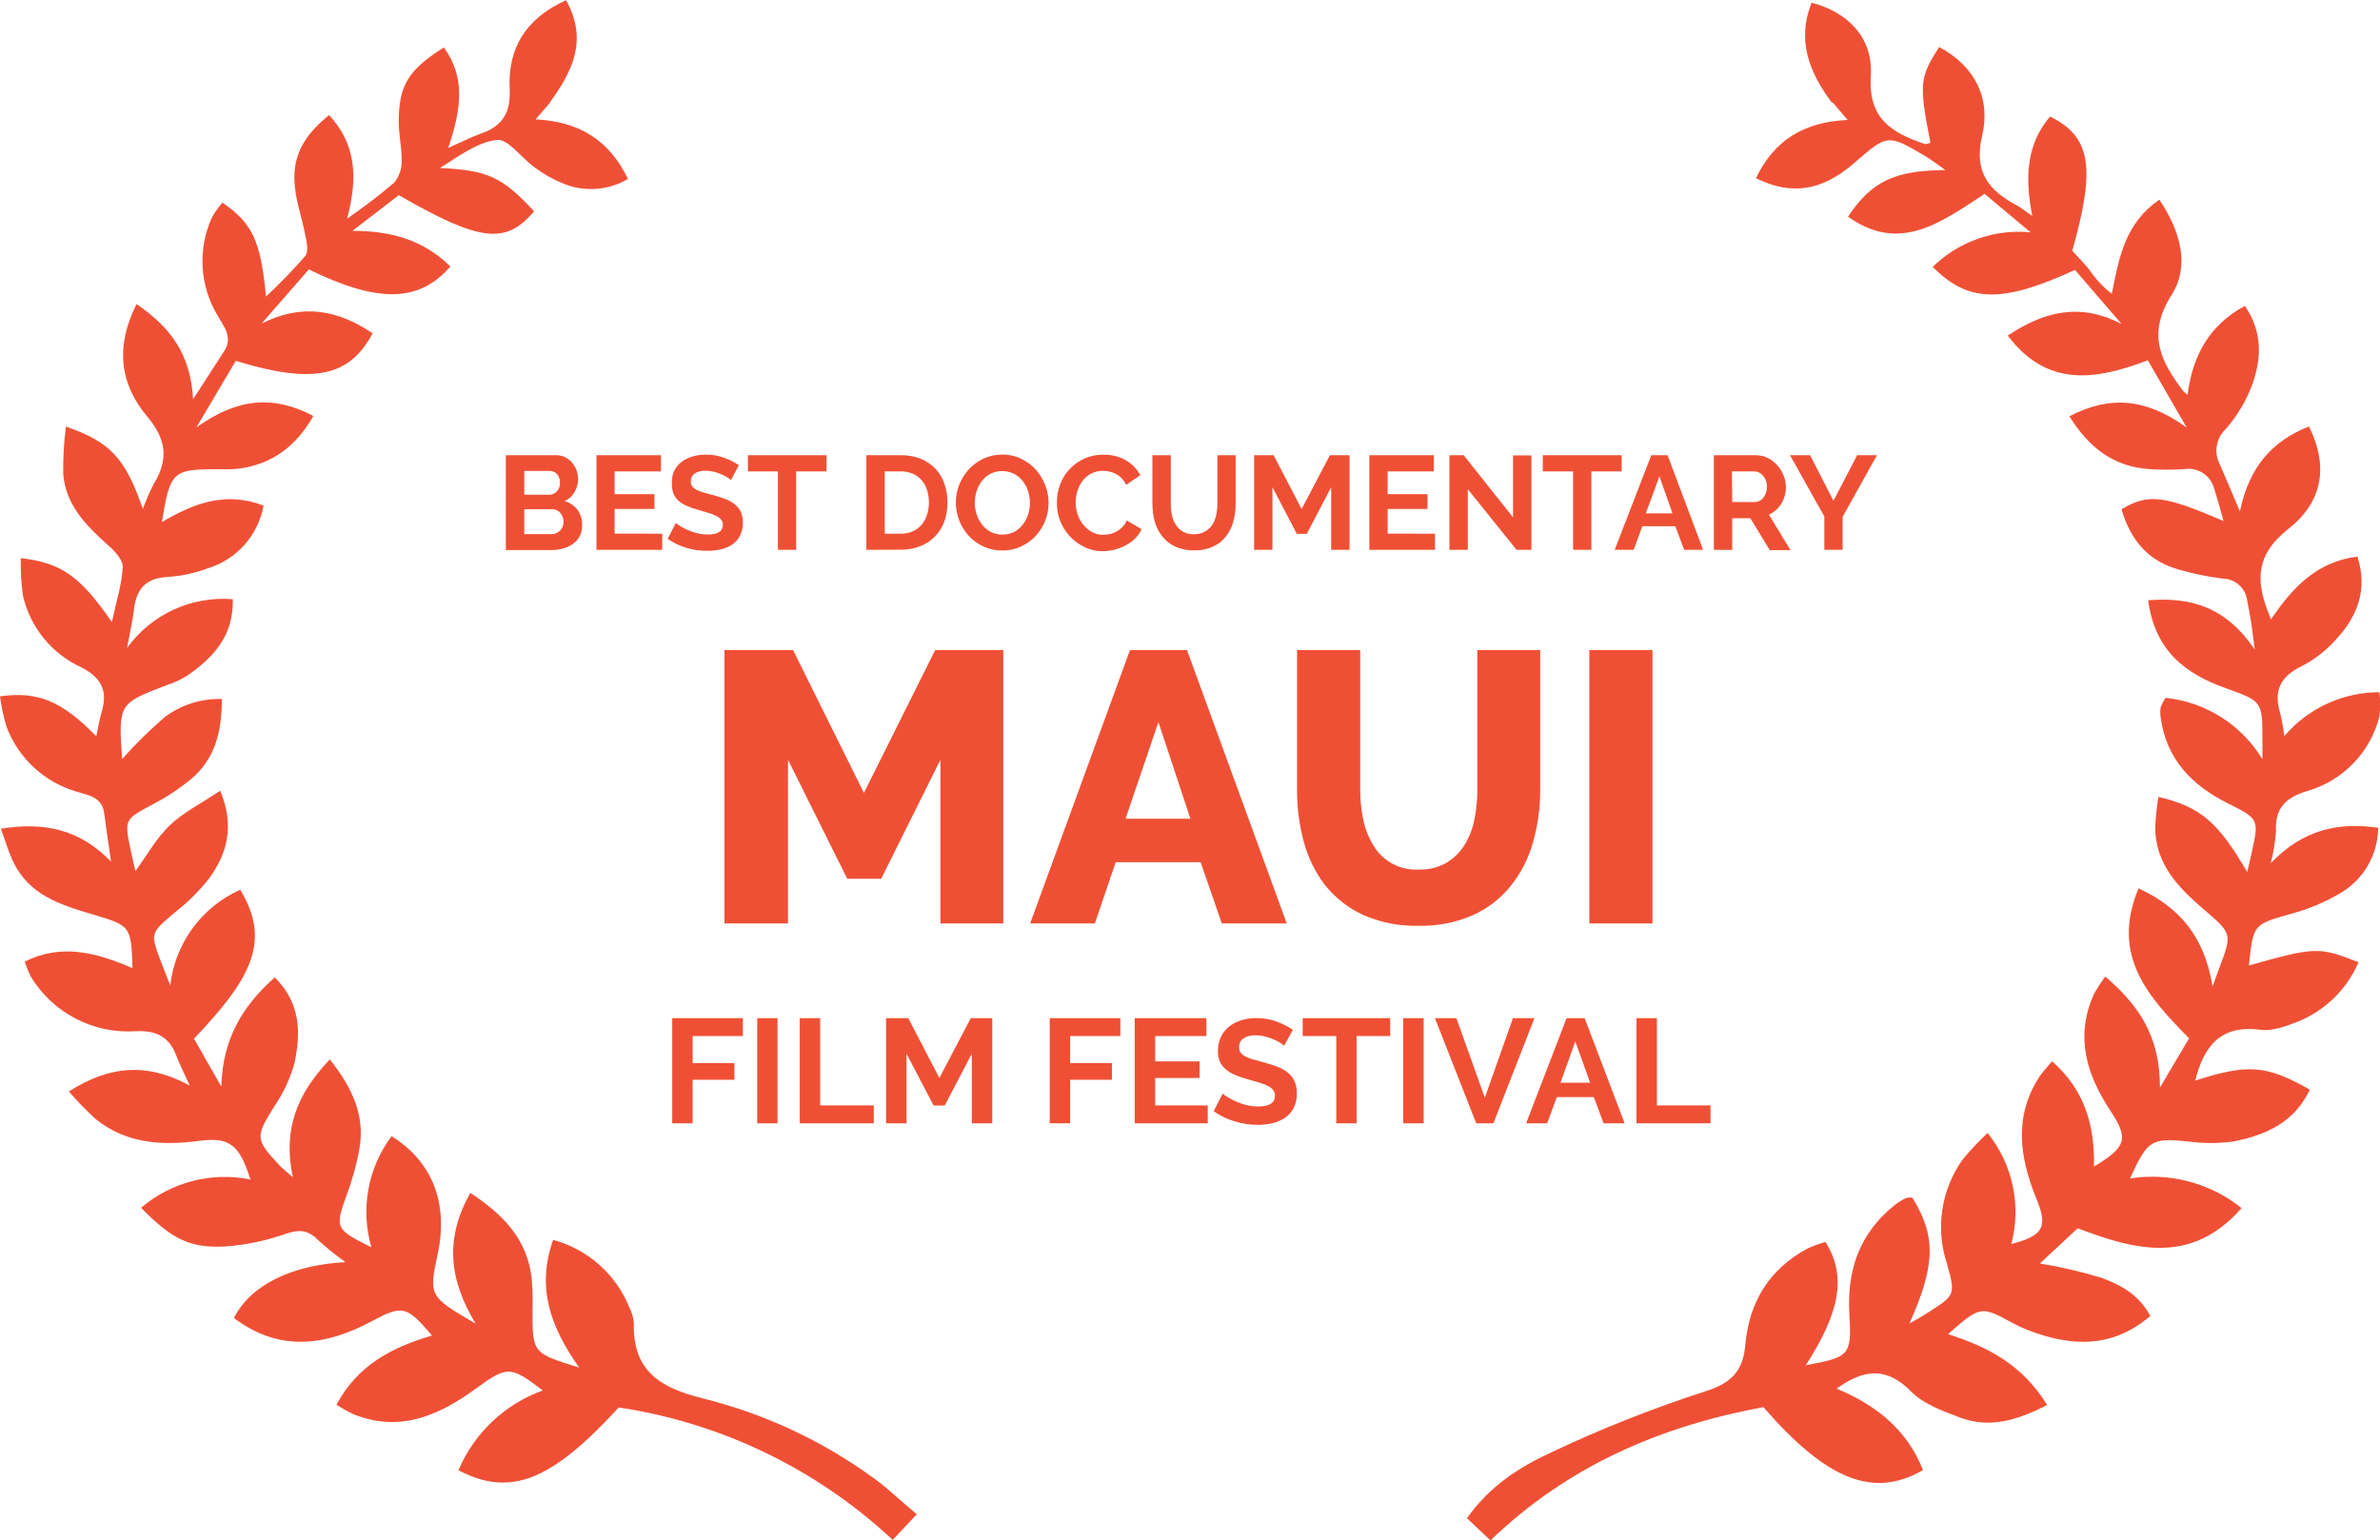
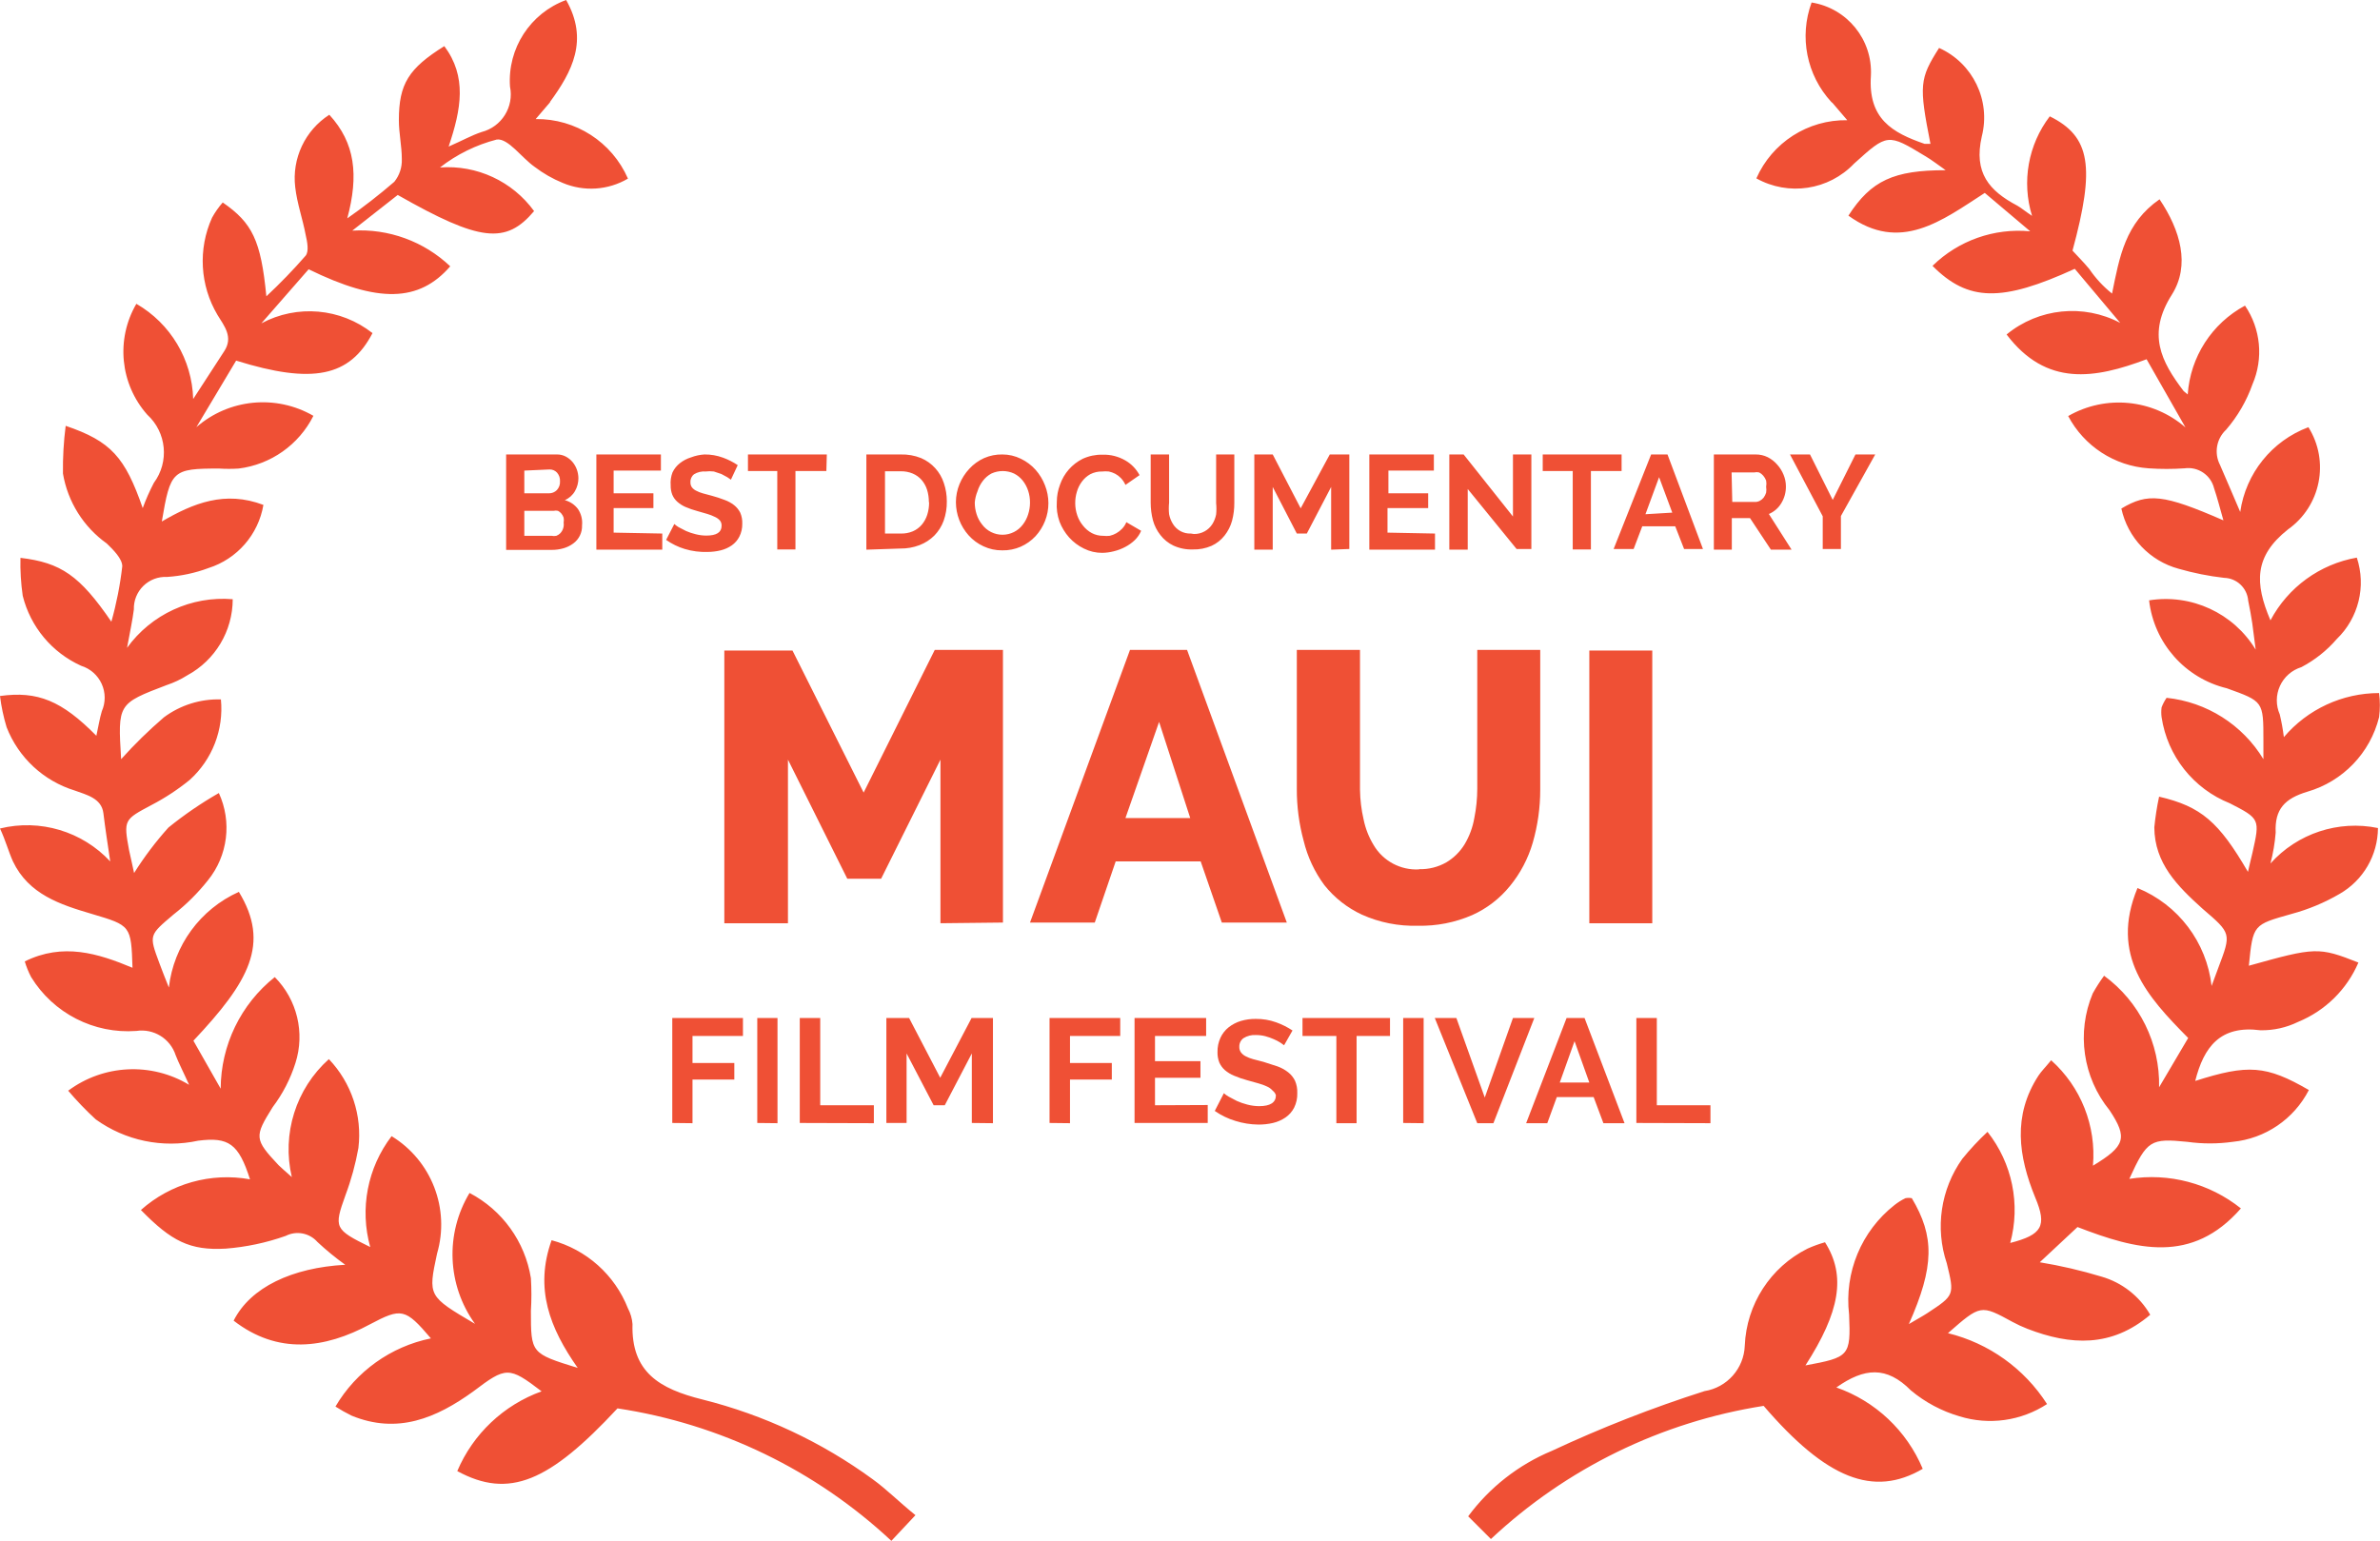
- <svg xmlns="http://www.w3.org/2000/svg" viewBox="0 0 321.41 208">
+ <svg xmlns="http://www.w3.org/2000/svg" viewBox="0 0 104.72 67.78">
  <defs>
    <style>.cls-1{fill:#ef5035}</style>
  </defs>
  <g id="Layer_2" data-name="Layer 2">
    <g id="Layer_1-2" data-name="Layer 1">
-       <path class="cls-1" d="M247.34 13.81c-3-4.06-4.73-8.35-2.69-13.45 4.93 1.3 8.31 4.74 8 9.87-.4 5.84 2.87 7.71 7.25 9.21.22.08.53-.09.8-.15-1.56-7.93-1.48-8.8 1.18-12.94 4.9 2.63 7 7 5.78 12.07-1.13 4.93 1 7.36 4.79 9.37.5.27.94.66 2 1.38-1-5.13-.83-9.63 2.4-13.43 5.53 2.73 6.19 6.86 3 18.14.71.78 1.54 1.6 2.26 2.5a15.1 15.1 0 0 0 3.08 3.32c1-5 1.78-9.52 6.42-12.73 2.83 4.21 4.18 8.9 1.65 12.88-3.36 5.28-1.46 9 1.6 13a4.91 4.91 0 0 0 .56.47c.68-5.19 2.84-9.34 7.74-12 2.42 3.53 2.25 7.13 1 10.62a19.23 19.23 0 0 1-3.57 6 4 4 0 0 0-.82 4.77c.82 1.86 1.6 3.73 2.72 6.36 1.25-6 4.37-9.52 9.33-11.46 2.53 5.06 2.08 10-2.77 13.82-4.58 3.61-4.5 7.24-2.35 12.23 2.88-4.29 6.18-7.79 11.66-8.48 1.39 4.36.07 7.93-2.71 11a16.33 16.33 0 0 1-4.8 3.8c-2.93 1.41-3.84 3.36-2.91 6.38a27.79 27.79 0 0 1 .54 3.08 16.89 16.89 0 0 1 12.85-5.94 12.64 12.64 0 0 1 0 3.25 14 14 0 0 1-9.66 10.07c-3.08.93-4.46 2.35-4.31 5.51a23.94 23.94 0 0 1-.71 4.27c4.3-4.47 9-5.59 14.51-4.79a10.31 10.31 0 0 1-5.2 8.89 26.51 26.51 0 0 1-6.47 2.71c-5.18 1.47-5.21 1.37-5.78 7 9-2.52 9.41-2.54 14.8-.44a15.07 15.07 0 0 1-8.13 8c-1.62.64-3.48 1.34-5.11 1.13-5.43-.72-7.65 2.25-8.81 6.86 7.11-2.28 9.57-2.12 15.47 1.22-2.06 4.42-5.94 6.15-10.29 7a22.13 22.13 0 0 1-6.16 0c-4.93-.48-5.44-.24-7.83 5a19.32 19.32 0 0 1 15.07 4c-6.7 7.66-14.26 5.74-22.13 2.73l-5.11 4.75a65.79 65.79 0 0 1 8.32 1.94c2.56.94 5.07 2.28 6.59 5.16-5.21 4.45-10.77 4.13-16.56 1.89a17.34 17.34 0 0 1-2-.93c-4.34-2.35-4.34-2.36-8.76 1.49 5.35 1.7 10.06 4.13 13.39 9.58-3.94 2-7.69 3.23-11.81 1.67-2.32-.88-4.9-1.81-6.56-3.5-3.27-3.32-6.3-3.09-10.06-.39 5.38 2.23 9.53 5.59 11.66 11-6.67 3.89-13 1.35-21.55-8.5-13.69 2.54-26.22 7.78-36.86 18l-3.17-3c3.06-4.35 7.1-6.9 11.3-8.85a172.52 172.52 0 0 1 20.85-8.27c3.56-1.12 5.13-2.76 5.43-6.23.51-5.82 3.22-10.31 8.46-13.1a17 17 0 0 1 2.37-.86c2.87 4.55 2 9.42-2.65 16.65 5.89-1.12 6.21-1.24 5.88-6.88-.35-6 1.39-11 6.17-14.79a8 8 0 0 1 1.48-.91 2.29 2.29 0 0 1 .86-.05c3.19 5.16 3.15 9.08-.4 17 1.07-.63 1.79-1 2.48-1.47 3.72-2.37 3.76-2.39 2.59-6.61a15.72 15.72 0 0 1 2.07-14.01 36.25 36.25 0 0 1 3.42-3.65 17 17 0 0 1 3.2 15c4.3-1.12 5-2.27 3.37-6.17-2.26-5.56-3.06-11.05.43-16.44.39-.6.91-1.11 1.71-2.08 4.42 3.89 5.77 8.72 5.65 14.23 4.37-2.63 4.73-3.75 2.25-7.5-3.26-4.93-4.83-10.06-2.26-15.79a22.45 22.45 0 0 1 1.54-2.38c4.46 3.83 7.41 8 7.38 15l3.94-6.66c-5.51-5.6-10.63-11.15-6.83-20.25 5.61 2.57 8.91 6.59 10 13.24.47-1.29.69-1.9.91-2.5 1.75-4.62 1.75-4.61-2.15-7.95-3.41-2.93-6.48-6.09-6.51-11a37.11 37.11 0 0 1 .43-4.15c5.69 1.33 8.08 3.42 12 10.16.22-1 .43-1.79.6-2.62 1-4.52 1-4.56-3.22-6.67-4.89-2.45-8.33-6-9.08-11.64a5 5 0 0 1 0-1.31 6.26 6.26 0 0 1 .68-1.3 17.41 17.41 0 0 1 13.07 8.29v-2.53c0-5.31 0-5.28-4.94-7.06-5.41-1.93-9.57-5-10.49-11.88 5.83-.45 10.5.91 14.39 6.65-.24-1.84-.33-2.71-.47-3.57-.16-1-.33-2-.54-3a3.36 3.36 0 0 0-3.25-3 37.34 37.34 0 0 1-6-1.23c-4-1.12-6.45-3.8-7.73-8.14 3.58-2.14 5.69-1.92 13.79 1.6-.47-1.62-.82-3-1.26-4.33a3.58 3.58 0 0 0-4-2.7 35.52 35.52 0 0 1-4.85 0c-4.75-.35-8.05-2.86-10.72-7.13 5.5-2.85 10.34-2.44 15.84 1.52l-5.24-9.08c-7 2.64-13.54 3.76-18.92-3.34 5.08-3.38 9.86-4.41 15.37-1.57l-6.29-7.3c-9.85 4.52-14.39 4.45-19.21-.41a16.6 16.6 0 0 1 13.21-4.67l-6.2-5.19c-5.79 3.75-11.41 8.13-18.45 3.07 3.19-4.76 6.26-6.23 13.15-6.29-1.09-.76-1.88-1.39-2.75-1.9-5.07-3-5.08-2.95-9.62 1-4.27 3.69-8.38 4.39-13.21 2 2.41-5.06 6.41-7.6 12.38-7.87l-2-2.34zm-173-.02l-2 2.33c5.94.31 9.94 2.83 12.47 8.05a9.82 9.82 0 0 1-8.82.59 16.48 16.48 0 0 1-3.81-2.17c-1.76-1.24-3.56-3.87-5.09-3.69-2.7.31-5.21 2.28-7.68 3.79 6.43.31 8.37 1.17 12.72 5.85-3.81 4.52-7.3 4.15-18.27-2.18l-6.26 4.82c5.27 0 9.59 1.25 13.22 4.81-4.2 4.86-9.73 5-19.11.4l-6.39 7.32c5.46-2.76 10.27-1.88 15 1.31-3.1 5.89-8.06 6.93-18.48 3.72l-5.32 9c5.49-3.94 10.35-4.43 15.8-1.55-2.38 4.17-5.62 6.52-10.1 7.12a20.56 20.56 0 0 1-2.64.07c-6.33 0-6.58.25-7.72 7.14 4.27-2.5 8.52-4.21 13.73-2.23a10.86 10.86 0 0 1-7.45 8.45 19.56 19.56 0 0 1-5.58 1.2c-2.94.16-4.16 1.69-4.47 4.4-.17 1.44-.5 2.87-.93 5.18a16 16 0 0 1 14.28-6.58c.11 5-2.65 7.86-6.07 10.27a12.69 12.69 0 0 1-2.79 1.31c-6.59 2.52-6.59 2.51-6.09 10a62.5 62.5 0 0 1 5.76-5.66 12.22 12.22 0 0 1 7.71-2.44c0 4.47-.94 8.14-4.21 10.86a30.39 30.39 0 0 1-5.14 3.38c-3.74 2-3.83 2-3 6 .2 1 .45 2 .68 3 1.55-2.12 2.82-4.44 4.65-6.19s4.22-2.93 6.8-4.66c2 4.84.9 8.49-1.46 11.8a27.5 27.5 0 0 1-4.68 4.65c-3.28 2.79-3.32 2.74-1.9 6.55.35.93.72 1.84 1.29 3.3a16.17 16.17 0 0 1 9.45-12.93c4.27 7 1.39 12.11-6.24 20.12l3.68 6.47c.2-6.53 2.9-10.88 7.22-14.75 3.58 3.54 3.51 7.6 2.66 11.61a19.74 19.74 0 0 1-2.79 5.93c-2.48 4-2.52 4.33.79 7.87.39.41.85.76 1.79 1.59-1.38-6.44.55-11.26 5-15.92 3 3.82 4.76 7.52 4 12a36.19 36.19 0 0 1-1.75 6.37c-1.58 4.39-1.54 4.59 3.35 7a17.1 17.1 0 0 1 2.73-15c5.55 3.45 7.68 9.11 6.24 15.86-1.22 5.75-1.22 5.75 5.12 9.47-3.71-6.1-4.11-11.64-.73-17.67 4.46 2.92 7.67 6.26 8.29 11.5a36.85 36.85 0 0 1 .11 4.41c0 5.73 0 5.73 6.31 7.69-3.79-5.37-5.85-10.7-3.52-17.25a15.4 15.4 0 0 1 10.3 9.15 5.36 5.36 0 0 1 .6 2.11c-.17 6.52 3.64 8.75 9.44 10.18a66.27 66.27 0 0 1 23 10.78c1.88 1.36 3.56 3 5.77 4.84l-3.25 3.46a69.34 69.34 0 0 0-37-17.89c-9.07 9.92-14.65 12.17-21.65 8.48a19.59 19.59 0 0 1 11.39-10.77c-4.42-3.39-4.78-3.35-9.22-.12-5 3.61-10.26 5.83-16.46 3.28a22.37 22.37 0 0 1-2.18-1.23c2.85-5.37 7.55-7.78 12.9-9.35-3.47-4.09-4-4.14-8.22-1.89-6.24 3.33-12.46 4.11-18.53-.48 2.28-4.51 7.89-7.16 15.07-7.55a37.83 37.83 0 0 1-3.73-3c-1.32-1.35-2.51-1.44-4.31-.83a31.55 31.55 0 0 1-8.11 1.71c-4.84.29-7.33-1-11.46-5.22a17.45 17.45 0 0 1 14.77-3.82c-1.52-4.83-2.9-5.75-7-5.21-4.94.66-9.74.36-13.84-2.9a43.72 43.72 0 0 1-3.68-3.78c5.4-3.42 10.38-4 16.33-.8-.81-1.79-1.39-2.89-1.81-4-.94-2.61-2.75-3.46-5.46-3.34A15.39 15.39 0 0 1 4.21 132a11.79 11.79 0 0 1-.86-2.11c5.15-2.56 9.85-1.11 14.54.87-.18-5.71-.21-5.72-5.48-7.28-4.28-1.26-8.52-2.63-10.64-7.1-.61-1.28-1-2.66-1.65-4.44C6 111 10.75 112 15 116.39c-.36-2.5-.67-4.49-.92-6.5-.28-2.33-2.27-2.48-3.87-3a14.42 14.42 0 0 1-9.32-8.7A25.12 25.12 0 0 1 0 94.06c5.11-.72 8.34.63 13 5.38.27-1.24.44-2.3.74-3.32.86-2.86-.12-4.64-2.8-6a14.12 14.12 0 0 1-7.83-9.6 30.84 30.84 0 0 1-.3-5.13c5.45.63 8 2.4 12.3 8.64.61-2.86 1.37-5.17 1.46-7.5 0-1-1.19-2.21-2.1-3-2.91-2.6-5.58-5.36-5.93-9.46a45.58 45.58 0 0 1 .36-6.45c6 2.08 8 4.23 10.39 11.12a28.08 28.08 0 0 1 1.49-3.4c2-3.28 1.7-6-.89-9.07-3.65-4.33-4.39-9.36-1.45-15.19 4.55 3.09 7.29 6.72 7.64 12.84l4.2-6.49c1.24-1.91-.11-3.39-.93-4.87a14.24 14.24 0 0 1-.75-13.14 11.78 11.78 0 0 1 1.44-2.05c4 2.76 5.17 5.08 5.88 12.69a74.64 74.64 0 0 0 5.31-5.48c.46-.58.21-1.88 0-2.8-.4-2.16-1.17-4.27-1.4-6.44-.42-4 .91-6.77 4.61-9.8 3.5 3.8 4 8.16 2.43 14a78.87 78.87 0 0 0 6.38-4.88 4.6 4.6 0 0 0 1-3c0-1.74-.4-3.5-.4-5.25 0-4.9 1.33-7 6.09-10 3 4.1 2.31 8.47.59 13.57 1.91-.84 3.16-1.49 4.46-1.95 2.88-1 4-2.85 3.84-6-.28-5.49 2.16-9.54 7.62-12 3 5.39.83 9.66-2.2 13.81z" />
-       <path class="cls-1" d="M127 124.73v-22.1l-8 16.07h-4.58l-8-16.07v22.1h-8.58V87.81h9.26l9.57 19.29 9.62-19.29h9.2v36.92zm25.6-36.92h7.7l13.47 36.92H165l-2.86-8.27h-11.47l-2.81 8.27h-8.74zm8.16 22.78l-4.32-13.05-4.44 13.05zm30.89 6.86a7 7 0 0 0 3.69-.91 7.24 7.24 0 0 0 2.45-2.42 10.36 10.36 0 0 0 1.33-3.46 20.18 20.18 0 0 0 .39-4V87.81H208v18.88a25.76 25.76 0 0 1-1 7.18 16.54 16.54 0 0 1-3 5.82 13.88 13.88 0 0 1-5.1 3.93 17.4 17.4 0 0 1-7.36 1.43 17.19 17.19 0 0 1-7.54-1.51 14 14 0 0 1-5.07-4 16.61 16.61 0 0 1-2.86-5.85 26.31 26.31 0 0 1-.91-7V87.81h8.53v18.88a19.08 19.08 0 0 0 .42 4.06 10.76 10.76 0 0 0 1.35 3.43 6.68 6.68 0 0 0 6.08 3.28zm22.98 7.28V87.81h8.53v36.92zM78.61 71a2.9 2.9 0 0 1-1.21 2.45 4.17 4.17 0 0 1-1.31.63 5.7 5.7 0 0 1-1.59.22h-6.19V61.49h6.84a2.53 2.53 0 0 1 1.21.29 3 3 0 0 1 .92.75 3.42 3.42 0 0 1 .58 1 3.52 3.52 0 0 1 .21 1.18 3.48 3.48 0 0 1-.47 1.75 2.85 2.85 0 0 1-1.37 1.22 3.29 3.29 0 0 1 1.77 1.2 3.36 3.36 0 0 1 .61 2.12zm-7.81-7.39v3.22h3.31a1.47 1.47 0 0 0 1.07-.43 1.59 1.59 0 0 0 .44-1.19 1.64 1.64 0 0 0-.4-1.17 1.32 1.32 0 0 0-1-.43zm5.31 6.89a1.87 1.87 0 0 0-.12-.66 1.83 1.83 0 0 0-.31-.55 1.47 1.47 0 0 0-.47-.37 1.31 1.31 0 0 0-.59-.14H70.8v3.37h3.69a1.62 1.62 0 0 0 .64-.13 1.53 1.53 0 0 0 .51-.35 1.71 1.71 0 0 0 .47-1.18zm13.32 1.59v2.18h-8.88V61.49h8.71v2.18H83v3.08h5.38v2H83v3.33zm9.29-7.25a3.13 3.13 0 0 0-.46-.34 5.57 5.57 0 0 0-.81-.42 7 7 0 0 0-1-.35 4.51 4.51 0 0 0-1.13-.14 2.54 2.54 0 0 0-1.53.38 1.25 1.25 0 0 0-.5 1.06 1.09 1.09 0 0 0 .19.66 1.62 1.62 0 0 0 .55.46 4.59 4.59 0 0 0 .91.36l1.27.34q.94.25 1.7.54a4.6 4.6 0 0 1 1.3.72 3 3 0 0 1 .82 1 3.44 3.44 0 0 1 .29 1.49 3.7 3.7 0 0 1-.39 1.75 3.26 3.26 0 0 1-1 1.18 4.53 4.53 0 0 1-1.51.66 7.6 7.6 0 0 1-1.79.21 9.61 9.61 0 0 1-2.94-.4 8.77 8.77 0 0 1-2.52-1.22l1.1-2.14a3.43 3.43 0 0 0 .58.42 8.81 8.81 0 0 0 1 .52 7.68 7.68 0 0 0 1.28.44 5.76 5.76 0 0 0 1.44.18q2.05 0 2.05-1.31a1.08 1.08 0 0 0-.23-.7 2 2 0 0 0-.67-.5 6.41 6.41 0 0 0-1-.4l-1.37-.4a11.54 11.54 0 0 1-1.59-.55 4.17 4.17 0 0 1-1.12-.7 2.63 2.63 0 0 1-.68-.94 3.25 3.25 0 0 1-.22-1.27 4 4 0 0 1 .26-1.74 3.48 3.48 0 0 1 1-1.26 4.53 4.53 0 0 1 1.48-.76 6.14 6.14 0 0 1 1.82-.26 7.05 7.05 0 0 1 2.48.42 9.26 9.26 0 0 1 2 1zm12.89-1.17h-4.09v10.6h-2.47v-10.6H101v-2.18h10.64zm5.39 10.6V61.49h4.64a6.94 6.94 0 0 1 2.75.5 5.51 5.51 0 0 1 3.16 3.39 7.62 7.62 0 0 1 .4 2.47 7.48 7.48 0 0 1-.44 2.64 5.63 5.63 0 0 1-1.27 2 5.73 5.73 0 0 1-2 1.3 7 7 0 0 1-2.6.46zm8.44-6.41a5.47 5.47 0 0 0-.25-1.69 3.8 3.8 0 0 0-.74-1.33 3.3 3.3 0 0 0-1.2-.86 4 4 0 0 0-1.61-.31h-2.16v8.42h2.16a3.9 3.9 0 0 0 1.63-.32 3.34 3.34 0 0 0 1.19-.89 4 4 0 0 0 .73-1.34 5.41 5.41 0 0 0 .26-1.68zm9.91 6.5a5.8 5.8 0 0 1-2.55-.55 6.24 6.24 0 0 1-2-1.46 6.76 6.76 0 0 1-1.72-4.47 6.42 6.42 0 0 1 .48-2.45 6.76 6.76 0 0 1 1.31-2.07 6.29 6.29 0 0 1 2-1.43 5.9 5.9 0 0 1 2.5-.53 5.62 5.62 0 0 1 2.53.57 6.32 6.32 0 0 1 2 1.49 6.83 6.83 0 0 1 1.26 2.09 6.58 6.58 0 0 1 .45 2.38 6.47 6.47 0 0 1-.47 2.44 6.64 6.64 0 0 1-1.3 2.05 6.23 6.23 0 0 1-2 1.42 5.91 5.91 0 0 1-2.49.52zm-3.71-6.48a5.14 5.14 0 0 0 .25 1.6 4.29 4.29 0 0 0 .73 1.37 3.63 3.63 0 0 0 1.17 1 3.63 3.63 0 0 0 3.17 0 3.63 3.63 0 0 0 1.17-1 4.38 4.38 0 0 0 .72-1.38 5.11 5.11 0 0 0 .24-1.56 5 5 0 0 0-.26-1.6 4.43 4.43 0 0 0-.74-1.37 3.53 3.53 0 0 0-1.17-.95 3.65 3.65 0 0 0-3.16 0 3.55 3.55 0 0 0-1.17 1 4.36 4.36 0 0 0-.71 1.37 5.11 5.11 0 0 0-.24 1.52zm11.09-.09a6.62 6.62 0 0 1 .42-2.31 6.2 6.2 0 0 1 3.21-3.5 6.11 6.11 0 0 1 2.66-.56 5.81 5.81 0 0 1 3.05.77 5 5 0 0 1 1.92 2l-1.91 1.31a3.26 3.26 0 0 0-.61-.91 3.08 3.08 0 0 0-.77-.58 3.5 3.5 0 0 0-.86-.31 4.1 4.1 0 0 0-.88-.1 3.35 3.35 0 0 0-1.63.38 3.58 3.58 0 0 0-1.15 1 4.34 4.34 0 0 0-.69 1.37 5.2 5.2 0 0 0-.23 1.52 5 5 0 0 0 .27 1.63 4.35 4.35 0 0 0 .77 1.38 3.82 3.82 0 0 0 1.19 1 3.25 3.25 0 0 0 1.52.36 4 4 0 0 0 .9-.11 3.42 3.42 0 0 0 .89-.34 3.39 3.39 0 0 0 .78-.6 2.78 2.78 0 0 0 .58-.89l2 1.17a3.85 3.85 0 0 1-.87 1.27 5.63 5.63 0 0 1-1.28.93 6.54 6.54 0 0 1-1.52.58 6.67 6.67 0 0 1-1.58.2 5.45 5.45 0 0 1-2.5-.58 6.52 6.52 0 0 1-2-1.5 7 7 0 0 1-1.28-2.11 6.58 6.58 0 0 1-.4-2.47zm18.52 4.37a2.85 2.85 0 0 0 1.48-.36 2.9 2.9 0 0 0 1-.94 3.88 3.88 0 0 0 .52-1.32 7.68 7.68 0 0 0 .15-1.54v-6.51h2.47V68a9.32 9.32 0 0 1-.32 2.47 5.66 5.66 0 0 1-1 2 4.74 4.74 0 0 1-1.74 1.37 5.88 5.88 0 0 1-2.54.5 5.81 5.81 0 0 1-2.6-.53 4.84 4.84 0 0 1-1.74-1.4 5.6 5.6 0 0 1-1-2 9.54 9.54 0 0 1-.3-2.39v-6.53h2.48V68a7.7 7.7 0 0 0 .15 1.56 3.86 3.86 0 0 0 .52 1.32 2.71 2.71 0 0 0 2.42 1.28zm18.52 2.11v-8.46l-3.29 6.3h-1.35l-3.29-6.3v8.46h-2.48V61.49H172l3.78 7.27 3.82-7.27h2.65v12.78zm14.02-2.18v2.18h-8.87V61.49h8.71v2.18h-6.23v3.08h5.38v2h-5.38v3.33zm4.43-6.01v8.19h-2.48V61.49h1.93l6.66 8.39v-8.37h2.48v12.76h-2zM219 63.67h-4.09v10.6h-2.47v-10.6h-4.09v-2.18H219zm4-2.18h2.2l4.8 12.78h-2.56l-1.19-3.19h-4.46l-1.17 3.19h-2.56zm2.86 7.85l-1.76-5-1.84 5zm5.59 4.93V61.49h5.65a3.63 3.63 0 0 1 1.63.37 4.23 4.23 0 0 1 1.29 1 4.6 4.6 0 0 1 .85 1.37 4.11 4.11 0 0 1 .31 1.54 4.25 4.25 0 0 1-.62 2.26 3.56 3.56 0 0 1-1.68 1.47l2.92 4.81H239L236.38 70h-2.45v4.28zm2.48-6.46H237a1.32 1.32 0 0 0 .64-.16 1.63 1.63 0 0 0 .51-.44 2.21 2.21 0 0 0 .34-.66 2.55 2.55 0 0 0 .13-.81 2.31 2.31 0 0 0-.14-.83 2.18 2.18 0 0 0-.39-.66 1.75 1.75 0 0 0-.56-.43 1.45 1.45 0 0 0-.64-.15h-3zm10.52-6.32l3.15 6.16 3.2-6.16h2.68l-4.64 8.32v4.46h-2.47v-4.5l-4.63-8.28zM90.78 151.73v-14.2h9.54v2.42h-6.78v3.66h5.64v2.24h-5.64v5.88zm11.48 0v-14.2H105v14.2zm5.74 0v-14.2h2.76v11.78H118v2.42zm23.24 0v-9.4l-3.66 7h-1.5l-3.66-7v9.4h-2.76v-14.2h3l4.2 8.08 4.24-8.08h2.9v14.2zm10.52 0v-14.2h9.54v2.42h-6.78v3.66h5.64v2.24h-5.64v5.88zm21.34-2.42v2.42h-9.86v-14.2h9.68v2.42H156v3.42h6v2.24h-6v3.7zm10.32-8.06a3.41 3.41 0 0 0-.51-.38 6.18 6.18 0 0 0-.9-.47 7.86 7.86 0 0 0-1.15-.39 5 5 0 0 0-1.26-.16 2.82 2.82 0 0 0-1.7.42 1.39 1.39 0 0 0-.56 1.18 1.21 1.21 0 0 0 .21.73 1.81 1.81 0 0 0 .61.51 5.08 5.08 0 0 0 1 .4q.61.18 1.41.38 1 .28 1.89.6a5.12 5.12 0 0 1 1.44.8 3.29 3.29 0 0 1 .91 1.15 3.82 3.82 0 0 1 .32 1.65 4.12 4.12 0 0 1-.43 2 3.62 3.62 0 0 1-1.16 1.31 5.05 5.05 0 0 1-1.68.73 8.45 8.45 0 0 1-2 .23 10.69 10.69 0 0 1-3.16-.48 9.75 9.75 0 0 1-2.8-1.36l1.22-2.38a3.84 3.84 0 0 0 .65.47 10 10 0 0 0 1.11.58 8.65 8.65 0 0 0 1.42.49 6.42 6.42 0 0 0 1.6.2q2.28 0 2.28-1.46a1.2 1.2 0 0 0-.26-.78 2.22 2.22 0 0 0-.74-.56 7.1 7.1 0 0 0-1.16-.44l-1.52-.44a13 13 0 0 1-1.77-.61 4.66 4.66 0 0 1-1.25-.78 2.93 2.93 0 0 1-.75-1 3.61 3.61 0 0 1-.25-1.41 4.41 4.41 0 0 1 .4-1.92 3.88 3.88 0 0 1 1.11-1.4 5 5 0 0 1 1.65-.85 6.82 6.82 0 0 1 2-.29 7.84 7.84 0 0 1 2.76.47 10.32 10.32 0 0 1 2.2 1.11zm14.32-1.3h-4.54v11.78h-2.74v-11.78h-4.54v-2.42h11.82zm1.76 11.78v-14.2h2.76v14.2zm7.18-14.2l3.84 10.74 3.8-10.74h2.9l-5.54 14.2h-2.32l-5.58-14.2zm14.88 0H214l5.4 14.2h-2.84l-1.32-3.54h-5l-1.3 3.54h-2.84zm3.18 8.72l-2-5.58-2 5.58zm6.26 5.48v-14.2h2.76v11.78H231v2.42z" />
+       <g id="Layer_2-2" data-name="Layer 2">
+         <g id="Layer_1-2-2" data-name="Layer 1-2">
+           <path class="cls-1" d="M80.58 4.49a4.28 4.28 0 0 1-.87-4.38 3.1 3.1 0 0 1 2.61 3.22c-.13 1.9.94 2.51 2.36 3h.26c-.51-2.58-.48-2.87.38-4.22A3.36 3.36 0 0 1 87.2 6c-.37 1.61.33 2.4 1.56 3.05.16.09.31.22.65.45a4.86 4.86 0 0 1 .78-4.38c1.8.89 2 2.23 1 5.91.23.25.5.52.74.81a4.92 4.92 0 0 0 1 1.08c.33-1.63.58-3.1 2.09-4.15.92 1.37 1.36 2.9.54 4.2-1.09 1.72-.48 2.93.52 4.24l.18.15a4.8 4.8 0 0 1 2.52-3.91 3.61 3.61 0 0 1 .33 3.46 6.27 6.27 0 0 1-1.16 2 1.3 1.3 0 0 0-.27 1.55c.27.61.52 1.22.89 2.07a4.69 4.69 0 0 1 3-3.73 3.34 3.34 0 0 1-.9 4.5c-1.49 1.18-1.47 2.36-.77 4a5.35 5.35 0 0 1 3.8-2.76 3.46 3.46 0 0 1-.88 3.58 5.32 5.32 0 0 1-1.56 1.24 1.53 1.53 0 0 0-.95 2.08 9.05 9.05 0 0 1 .18 1 5.5 5.5 0 0 1 4.19-1.94 4.12 4.12 0 0 1 0 1.06 4.56 4.56 0 0 1-3.15 3.28c-1 .3-1.45.77-1.4 1.8A7.8 7.8 0 0 1 99.9 38a5 5 0 0 1 4.73-1.56 3.36 3.36 0 0 1-1.69 2.9 8.64 8.64 0 0 1-2.11.88c-1.69.48-1.7.45-1.88 2.28 2.93-.82 3.07-.83 4.82-.14a4.91 4.91 0 0 1-2.65 2.61 3.62 3.62 0 0 1-1.66.37c-1.77-.23-2.49.73-2.87 2.23 2.32-.74 3.12-.69 5 .4a4.23 4.23 0 0 1-3.35 2.28 7.21 7.21 0 0 1-2 0c-1.61-.16-1.77-.08-2.55 1.63a6.29 6.29 0 0 1 4.91 1.3C96.44 55.65 94 55 91.41 54l-1.66 1.55a21.43 21.43 0 0 1 2.71.63 3.64 3.64 0 0 1 2.15 1.68c-1.7 1.45-3.51 1.35-5.4.62a5.65 5.65 0 0 1-.65-.3c-1.41-.77-1.41-.77-2.85.49a7.22 7.22 0 0 1 4.36 3.12 4.57 4.57 0 0 1-3.85.54 5.92 5.92 0 0 1-2.14-1.14c-1.07-1.08-2.05-1-3.28-.13a6.42 6.42 0 0 1 3.8 3.58c-2.17 1.27-4.24.44-7-2.77a22.68 22.68 0 0 0-12 5.86l-1-1a8.78 8.78 0 0 1 3.68-2.88A56.21 56.21 0 0 1 75 61.22a2.1 2.1 0 0 0 1.77-2 5 5 0 0 1 2.76-4.27 5.54 5.54 0 0 1 .77-.28c.94 1.48.65 3.07-.86 5.42 1.92-.36 2-.4 1.92-2.24a5.33 5.33 0 0 1 2-4.82 2.61 2.61 0 0 1 .48-.3.75.75 0 0 1 .28 0c1 1.68 1 3-.13 5.54.35-.21.58-.33.81-.48C86 57 86 57 85.66 55.6a5.12 5.12 0 0 1 .68-4.6 11.81 11.81 0 0 1 1.11-1.19 5.54 5.54 0 0 1 1 4.89c1.4-.36 1.63-.74 1.1-2-.74-1.81-1-3.6.14-5.36.13-.2.3-.36.56-.68a5.58 5.58 0 0 1 1.84 4.64c1.42-.86 1.54-1.22.73-2.44a5.05 5.05 0 0 1-.74-5.14 7.31 7.31 0 0 1 .5-.78A5.92 5.92 0 0 1 95 47.85l1.28-2.17c-1.8-1.82-3.46-3.63-2.23-6.6a5.3 5.3 0 0 1 3.26 4.31l.3-.81c.57-1.51.57-1.5-.7-2.59-1.11-1-2.11-2-2.12-3.58a12.09 12.09 0 0 1 .21-1.35c1.85.43 2.63 1.11 3.91 3.31.07-.33.14-.58.2-.85.33-1.47.33-1.49-1-2.17a4.85 4.85 0 0 1-3-3.79 1.63 1.63 0 0 1 0-.43 2 2 0 0 1 .22-.42 5.67 5.67 0 0 1 4.26 2.7v-.82c0-1.73 0-1.72-1.61-2.3a4.51 4.51 0 0 1-3.42-3.87 4.63 4.63 0 0 1 4.69 2.17c-.08-.6-.11-.88-.15-1.16s-.11-.65-.18-1a1.09 1.09 0 0 0-1.06-1 12.17 12.17 0 0 1-2-.4 3.52 3.52 0 0 1-2.52-2.65c1.17-.7 1.85-.63 4.49.52-.15-.53-.27-1-.41-1.41a1.17 1.17 0 0 0-1.3-.88 11.57 11.57 0 0 1-1.58 0 4.34 4.34 0 0 1-3.54-2.3 4.47 4.47 0 0 1 5.16.5l-1.71-3c-2.28.86-4.41 1.22-6.16-1.09a4.54 4.54 0 0 1 5-.51l-2-2.38c-3.21 1.47-4.69 1.45-6.26-.13a5.41 5.41 0 0 1 4.3-1.52l-2-1.69c-1.89 1.22-3.72 2.65-6 1 1-1.55 2-2 4.28-2-.36-.25-.61-.45-.9-.62-1.65-1-1.66-1-3.13.33a3.55 3.55 0 0 1-4.3.65 4.29 4.29 0 0 1 4-2.56l-.65-.76zm-56.36-.01l-.65.76a4.37 4.37 0 0 1 4.06 2.62 3.2 3.2 0 0 1-2.87.19 5.37 5.37 0 0 1-1.24-.71c-.57-.4-1.16-1.26-1.66-1.2a6.83 6.83 0 0 0-2.5 1.23 4.69 4.69 0 0 1 4.14 1.92c-1.24 1.47-2.38 1.35-6-.71l-2 1.57a5.74 5.74 0 0 1 4.31 1.57c-1.37 1.58-3.17 1.63-6.23.13l-2.08 2.38a4.48 4.48 0 0 1 4.89.43c-1 1.92-2.63 2.26-6 1.21L8.64 18.8a4.45 4.45 0 0 1 5.15-.5 4.27 4.27 0 0 1-3.29 2.32 6.7 6.7 0 0 1-.86 0c-2.06 0-2.14.08-2.52 2.33 1.39-.81 2.78-1.37 4.47-.73A3.54 3.54 0 0 1 9.17 25a6.37 6.37 0 0 1-1.82.39 1.39 1.39 0 0 0-1.46 1.43c-.06.47-.16.94-.3 1.69a5.21 5.21 0 0 1 4.65-2.14 3.81 3.81 0 0 1-2 3.35 4.13 4.13 0 0 1-.91.43c-2.15.82-2.15.82-2 3.26a20.36 20.36 0 0 1 1.88-1.84 4 4 0 0 1 2.51-.79 4.22 4.22 0 0 1-1.37 3.54 9.9 9.9 0 0 1-1.67 1.1c-1.22.65-1.25.65-1 2 .07.33.15.65.22 1a14.62 14.62 0 0 1 1.51-2 16.73 16.73 0 0 1 2.22-1.52 3.67 3.67 0 0 1-.48 3.84 9 9 0 0 1-1.52 1.51c-1.07.91-1.08.89-.62 2.13.11.3.23.6.42 1.08a5.27 5.27 0 0 1 3.08-4.21c1.39 2.28.45 3.95-2 6.55l1.2 2.11A6.31 6.31 0 0 1 12.09 43a3.75 3.75 0 0 1 .91 3.78 6.43 6.43 0 0 1-1 1.94c-.81 1.3-.82 1.41.26 2.56.13.13.28.25.58.52a5.33 5.33 0 0 1 1.63-5.19 4.83 4.83 0 0 1 1.3 3.91 11.79 11.79 0 0 1-.57 2.08c-.51 1.43-.5 1.5 1.09 2.28a5.57 5.57 0 0 1 .94-4.88 4.56 4.56 0 0 1 2 5.17c-.4 1.87-.4 1.87 1.67 3.09a5.23 5.23 0 0 1-.24-5.76 5.15 5.15 0 0 1 2.7 3.75 12 12 0 0 1 0 1.44c0 1.87 0 1.87 2.06 2.51-1.23-1.75-1.91-3.49-1.15-5.62a5 5 0 0 1 3.36 3 1.75 1.75 0 0 1 .2.69c-.06 2.12 1.19 2.85 3.08 3.32a21.59 21.59 0 0 1 7.49 3.51c.61.44 1.16 1 1.88 1.58l-1.06 1.13a22.59 22.59 0 0 0-12.05-5.83c-3 3.23-4.77 4-7.05 2.76a6.38 6.38 0 0 1 3.71-3.51c-1.44-1.1-1.56-1.09-3 0-1.63 1.18-3.34 1.9-5.36 1.07a7.29 7.29 0 0 1-.71-.4 6.34 6.34 0 0 1 4.2-3c-1.13-1.33-1.3-1.35-2.68-.62-2 1.08-4.06 1.34-6-.16.74-1.47 2.57-2.33 4.91-2.46a12.32 12.32 0 0 1-1.22-1 1.16 1.16 0 0 0-1.4-.27 10.28 10.28 0 0 1-2.64.56c-1.58.09-2.39-.33-3.73-1.7A5.69 5.69 0 0 1 11 51.9c-.5-1.57-.94-1.87-2.28-1.7a5.66 5.66 0 0 1-4.51-.94A14.24 14.24 0 0 1 3 48a4.78 4.78 0 0 1 5.32-.26c-.26-.58-.45-.94-.59-1.3A1.57 1.57 0 0 0 6 45.37 5 5 0 0 1 1.37 43a3.84 3.84 0 0 1-.28-.69c1.68-.83 3.21-.36 4.74.28-.06-1.86-.07-1.86-1.79-2.37-1.39-.41-2.78-.86-3.47-2.31C.38 37.49.25 37 0 36.46a5 5 0 0 1 4.85 1.45c-.12-.81-.22-1.46-.3-2.12s-.74-.81-1.26-1a4.7 4.7 0 0 1-3-2.79A8.18 8.18 0 0 1 0 30.63c1.66-.23 2.72.21 4.24 1.75.09-.4.14-.75.24-1.08a1.47 1.47 0 0 0-.91-2A4.6 4.6 0 0 1 1 26.22a10 10 0 0 1-.1-1.67c1.78.21 2.61.78 4 2.81a15.46 15.46 0 0 0 .48-2.44c0-.33-.39-.72-.68-1a4.75 4.75 0 0 1-1.93-3.08 14.85 14.85 0 0 1 .12-2.1c2 .68 2.61 1.38 3.39 3.62a9.15 9.15 0 0 1 .49-1.11 2.25 2.25 0 0 0-.29-3A4.18 4.18 0 0 1 6 13.37a5 5 0 0 1 2.5 4.19l1.37-2.11c.4-.62 0-1.1-.3-1.59a4.64 4.64 0 0 1-.24-4.28 3.84 3.84 0 0 1 .47-.67c1.3.9 1.68 1.66 1.92 4.13a24.32 24.32 0 0 0 1.73-1.79c.15-.19.07-.61 0-.91-.13-.7-.38-1.39-.46-2.1a3.32 3.32 0 0 1 1.5-3.19c1.14 1.24 1.3 2.66.79 4.56A25.7 25.7 0 0 0 17.35 8a1.5 1.5 0 0 0 .33-1c0-.57-.13-1.14-.13-1.71 0-1.6.43-2.28 2-3.26 1 1.34.75 2.76.19 4.42.62-.27 1-.49 1.45-.64a1.71 1.71 0 0 0 1.25-2A3.78 3.78 0 0 1 24.91 0c1 1.76.27 3.15-.72 4.5z" />
+           <path class="cls-1" d="M41.38 40.63v-7.2l-2.61 5.24h-1.49l-2.61-5.24v7.2h-2.8v-12h3L38 34.88l3.13-6.28h3v12zm8.34-12.03h2.51l4.39 12h-2.86l-.93-2.69h-3.74l-.92 2.69h-2.85zm2.65 7.4L51 31.77 49.52 36zm10.07 2.25a2.28 2.28 0 0 0 1.2-.3 2.36 2.36 0 0 0 .8-.79 3.38 3.38 0 0 0 .43-1.16 6.57 6.57 0 0 0 .13-1.3v-6.1h2.77v6.15a8.39 8.39 0 0 1-.33 2.34 5.39 5.39 0 0 1-1 1.9 4.52 4.52 0 0 1-1.66 1.28 5.67 5.67 0 0 1-2.4.47 5.6 5.6 0 0 1-2.46-.49 4.56 4.56 0 0 1-1.65-1.3 5.41 5.41 0 0 1-.91-1.95 8.57 8.57 0 0 1-.3-2.28V28.6h2.78v6.15a6.22 6.22 0 0 0 .16 1.32 3.51 3.51 0 0 0 .44 1.12 2.18 2.18 0 0 0 2 1.07zm7.49 2.38v-12h2.77v12zM25.61 23.12a.94.94 0 0 1-.39.8 1.36 1.36 0 0 1-.43.21 1.86 1.86 0 0 1-.52.07h-2V20h2.23a.82.82 0 0 1 .39.09 1 1 0 0 1 .3.24 1.11 1.11 0 0 1 .19.33 1.15 1.15 0 0 1 .07.38 1.13 1.13 0 0 1-.15.57.93.93 0 0 1-.45.4 1.07 1.07 0 0 1 .58.39 1.09 1.09 0 0 1 .18.72zm-2.54-2.41v1h1.08a.48.48 0 0 0 .35-.14.52.52 0 0 0 .14-.39.53.53 0 0 0-.13-.38.43.43 0 0 0-.33-.14zM24.8 23a.61.61 0 0 0 0-.22.6.6 0 0 0-.1-.18.48.48 0 0 0-.15-.12.43.43 0 0 0-.19 0h-1.29v1.1h1.2a.53.53 0 0 0 .21 0 .5.5 0 0 0 .17-.11.56.56 0 0 0 .15-.47zm4.34.48v.71h-2.9V20h2.84v.71H27v1h1.75v.65H27v1.08zm3.02-2.37L32 21l-.26-.14-.33-.11a1.47 1.47 0 0 0-.37 0 .83.83 0 0 0-.5.12.41.41 0 0 0-.16.35.36.36 0 0 0 .06.22.53.53 0 0 0 .18.15 1.5 1.5 0 0 0 .3.12l.41.11a5.59 5.59 0 0 1 .55.18 1.5 1.5 0 0 1 .42.23 1 1 0 0 1 .27.33 1.12 1.12 0 0 1 .09.49 1.21 1.21 0 0 1-.13.57 1.06 1.06 0 0 1-.33.38 1.48 1.48 0 0 1-.49.22 2.48 2.48 0 0 1-.58.07 3.13 3.13 0 0 1-1-.13 2.86 2.86 0 0 1-.82-.4l.36-.7a1.12 1.12 0 0 0 .19.14l.33.17a2.5 2.5 0 0 0 .42.14 1.88 1.88 0 0 0 .47.06q.67 0 .67-.43a.35.35 0 0 0-.07-.23.65.65 0 0 0-.22-.16 2.09 2.09 0 0 0-.33-.13l-.45-.13a3.76 3.76 0 0 1-.52-.18 1.36 1.36 0 0 1-.36-.23.86.86 0 0 1-.22-.31 1.06 1.06 0 0 1-.07-.41 1.3 1.3 0 0 1 .08-.57 1.13 1.13 0 0 1 .33-.41 1.48 1.48 0 0 1 .48-.25A2 2 0 0 1 31 20a2.3 2.3 0 0 1 .81.14 3 3 0 0 1 .65.33zm4.2-.38H35v3.45h-.8v-3.45h-1.29V20h3.47zm1.76 3.46V20h1.51a2.26 2.26 0 0 1 .9.16 1.8 1.8 0 0 1 1 1.1 2.48 2.48 0 0 1 .13.8 2.44 2.44 0 0 1-.14.86 1.83 1.83 0 0 1-.41.65 1.87 1.87 0 0 1-.65.42 2.28 2.28 0 0 1-.85.15zm2.75-2.09a1.78 1.78 0 0 0-.08-.55 1.24 1.24 0 0 0-.24-.43 1.08 1.08 0 0 0-.39-.28 1.3 1.3 0 0 0-.52-.1h-.7v2.74h.7a1.27 1.27 0 0 0 .53-.1 1.09 1.09 0 0 0 .39-.29 1.3 1.3 0 0 0 .24-.44 1.76 1.76 0 0 0 .08-.55zm3.23 2.12a1.89 1.89 0 0 1-.83-.18 2 2 0 0 1-.65-.48 2.2 2.2 0 0 1-.56-1.46 2.09 2.09 0 0 1 .16-.8 2.2 2.2 0 0 1 .43-.67 2 2 0 0 1 .65-.47 1.92 1.92 0 0 1 .8-.16 1.83 1.83 0 0 1 .82.19 2.06 2.06 0 0 1 .65.49 2.23 2.23 0 0 1 .41.68 2.14 2.14 0 0 1 .15.78 2.11 2.11 0 0 1-.15.79 2.16 2.16 0 0 1-.42.67 2 2 0 0 1-.65.46 1.93 1.93 0 0 1-.81.16zm-1.21-2.11a1.67 1.67 0 0 0 .08.52 1.4 1.4 0 0 0 .24.45 1.12 1.12 0 0 0 1.8 0 1.43 1.43 0 0 0 .23-.45 1.66 1.66 0 0 0 .08-.51 1.63 1.63 0 0 0-.08-.52 1.44 1.44 0 0 0-.24-.45 1.15 1.15 0 0 0-.38-.31 1.19 1.19 0 0 0-1 0 1.16 1.16 0 0 0-.38.33 1.42 1.42 0 0 0-.23.45 1.66 1.66 0 0 0-.12.49zm3.61-.03a2.16 2.16 0 0 1 .14-.75 2 2 0 0 1 1-1.14 2 2 0 0 1 .87-.18 1.89 1.89 0 0 1 1 .25 1.63 1.63 0 0 1 .63.65l-.62.43a1.06 1.06 0 0 0-.2-.3 1 1 0 0 0-.25-.19 1.14 1.14 0 0 0-.28-.1 1.34 1.34 0 0 0-.29 0 1.09 1.09 0 0 0-.53.12 1.17 1.17 0 0 0-.37.33 1.41 1.41 0 0 0-.22.45 1.69 1.69 0 0 0-.07.5 1.63 1.63 0 0 0 .09.53 1.42 1.42 0 0 0 .25.45 1.24 1.24 0 0 0 .39.33 1.06 1.06 0 0 0 .5.12 1.3 1.3 0 0 0 .29 0 1.09 1.09 0 0 0 .54-.31.91.91 0 0 0 .19-.29l.65.38a1.25 1.25 0 0 1-.28.41 1.83 1.83 0 0 1-.42.3 2.13 2.13 0 0 1-.5.19 2.17 2.17 0 0 1-.51.07 1.78 1.78 0 0 1-.81-.19 2.12 2.12 0 0 1-.65-.49 2.28 2.28 0 0 1-.42-.69 2.14 2.14 0 0 1-.12-.88zm6.03 1.42a.93.93 0 0 0 .48-.12.94.94 0 0 0 .33-.31 1.26 1.26 0 0 0 .17-.43 2.5 2.5 0 0 0 0-.5V20h.8v2.12a3 3 0 0 1-.1.8 1.84 1.84 0 0 1-.33.65 1.54 1.54 0 0 1-.57.45 1.92 1.92 0 0 1-.83.16 1.89 1.89 0 0 1-.85-.17 1.58 1.58 0 0 1-.57-.46 1.82 1.82 0 0 1-.33-.65 3.11 3.11 0 0 1-.1-.78V20h.81v2.12a2.51 2.51 0 0 0 0 .51 1.26 1.26 0 0 0 .17.43.88.88 0 0 0 .79.42zm6.04.69v-2.76l-1.07 2.05h-.44L56 21.43v2.76h-.81V20H56l1.23 2.37L58.51 20h.86v4.16zm4.57-.71v.71h-2.89V20h2.84v.71h-2v1h1.75v.65h-1.79v1.08zm1.44-1.96v2.67h-.81V20h.63l2.17 2.73V20h.81v4.16h-.65zm6.77-.79H70v3.45h-.8v-3.45h-1.32V20h3.47zm1.3-.73h.72l1.56 4.16h-.83l-.39-1h-1.45l-.38 1H71zm.93 2.56L73 21l-.6 1.63zm1.83 1.63V20h1.84a1.18 1.18 0 0 1 .53.12 1.38 1.38 0 0 1 .42.33 1.5 1.5 0 0 1 .28.45 1.34 1.34 0 0 1 .1.5 1.38 1.38 0 0 1-.2.74 1.16 1.16 0 0 1-.55.48l1 1.57h-.91L77 22.8h-.8v1.39zm.81-2.1h1a.43.43 0 0 0 .21-.05.53.53 0 0 0 .17-.14.72.72 0 0 0 .11-.22.83.83 0 0 0 0-.26.75.75 0 0 0 0-.27.71.71 0 0 0-.13-.22.57.57 0 0 0-.18-.14.47.47 0 0 0-.21 0h-1zM79.64 20l1 2 1-2h.87L81 22.71v1.45h-.8v-1.44L78.76 20zM29.58 49.42V44.8h3.11v.79h-2.22v1.19h1.84v.73h-1.84v1.92zm3.74 0V44.8h.89v4.63zm1.87 0V44.8h.9v3.84h2.36v.79zm7.57 0v-3.06l-1.19 2.28h-.49l-1.19-2.28v3.06H39V44.8h1l1.37 2.63 1.38-2.63h.94v4.63zm3.42 0V44.8h3.11v.79h-2.21v1.19h1.84v.73h-1.84v1.92zm6.96-.79v.79h-3.22V44.8h3.15v.79h-2.25v1.11h2v.73h-2v1.21zM56.5 46l-.17-.12a2 2 0 0 0-.29-.15 2.56 2.56 0 0 0-.37-.13 1.63 1.63 0 0 0-.41-.05.92.92 0 0 0-.55.14.45.45 0 0 0-.18.38.39.39 0 0 0 .07.24.59.59 0 0 0 .2.17 1.65 1.65 0 0 0 .33.13l.46.12.62.2a1.67 1.67 0 0 1 .47.26 1.07 1.07 0 0 1 .3.37 1.24 1.24 0 0 1 .1.54 1.34 1.34 0 0 1-.14.65 1.18 1.18 0 0 1-.38.43 1.65 1.65 0 0 1-.55.24 2.75 2.75 0 0 1-.65.07 3.48 3.48 0 0 1-1-.16 3.18 3.18 0 0 1-.91-.44l.4-.78a1.25 1.25 0 0 0 .21.15l.36.19a2.82 2.82 0 0 0 .46.16 2.09 2.09 0 0 0 .52.07q.74 0 .74-.48A.39.39 0 0 0 56 48a.72.72 0 0 0-.24-.18 2.31 2.31 0 0 0-.38-.14l-.5-.14a4.24 4.24 0 0 1-.58-.2 1.52 1.52 0 0 1-.41-.25 1 1 0 0 1-.24-.33 1.18 1.18 0 0 1-.08-.46 1.44 1.44 0 0 1 .13-.63 1.26 1.26 0 0 1 .36-.46 1.63 1.63 0 0 1 .54-.28 2.22 2.22 0 0 1 .65-.09 2.55 2.55 0 0 1 .9.15 3.36 3.36 0 0 1 .72.36zm4.66-.41h-1.47v3.84h-.89v-3.84h-1.49v-.79h3.85zm.58 3.83V44.8h.9v4.63zm2.34-4.62l1.25 3.5 1.24-3.5h.94l-1.8 4.63H65l-1.87-4.63zm4.85 0h.79l1.76 4.63h-.93l-.43-1.15H68.5l-.42 1.15h-.93zm1 2.84l-.65-1.82-.65 1.82zM72 49.42V44.8h.9v3.84h2.36v.79z" />
+         </g>
+       </g>
    </g>
  </g>
</svg>
